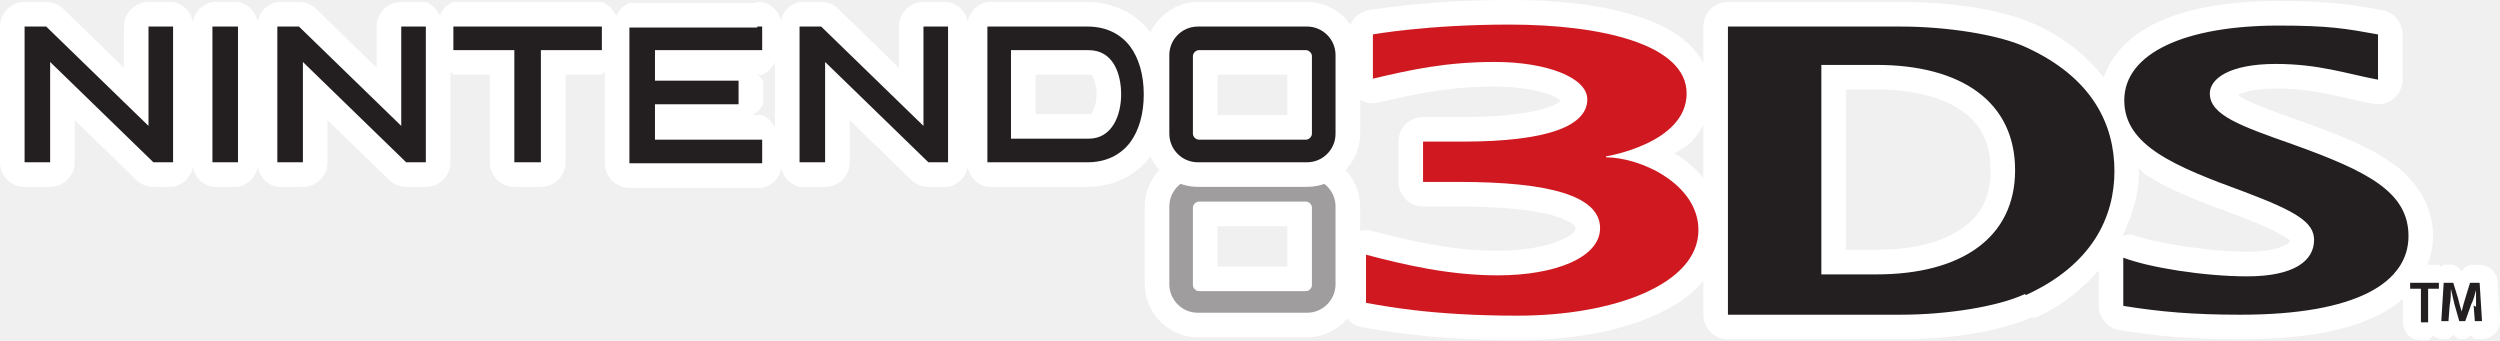
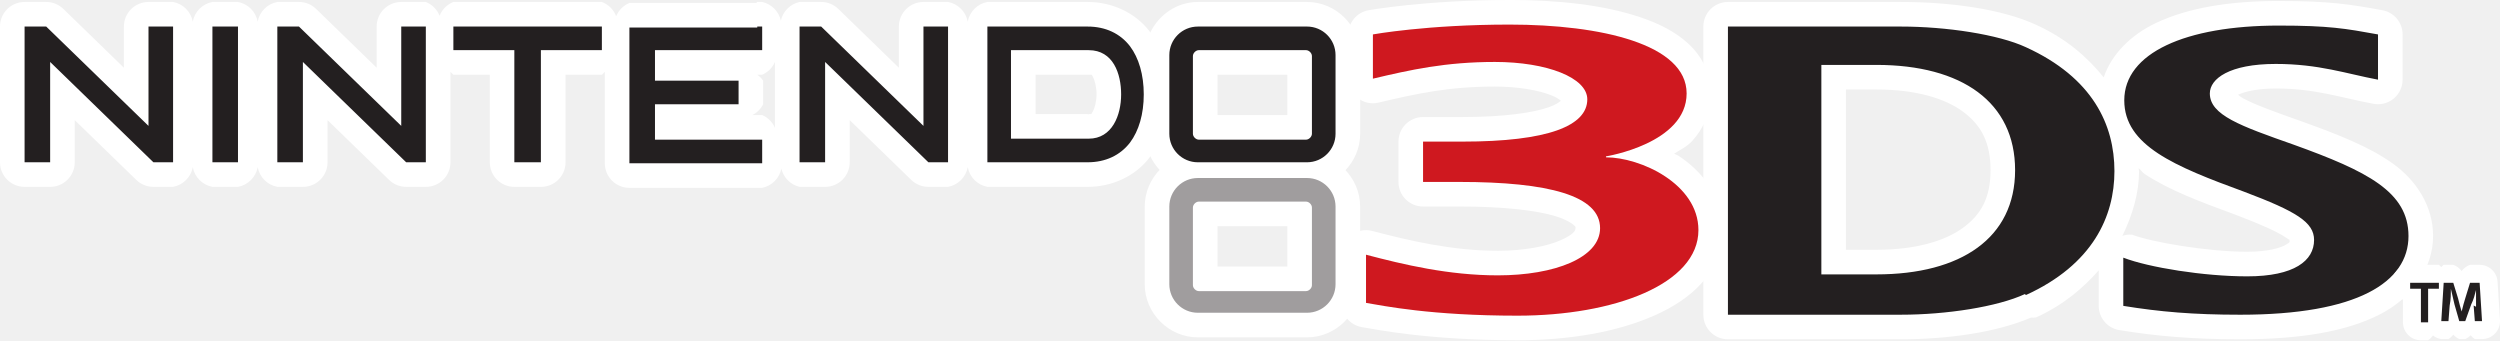
<svg xmlns="http://www.w3.org/2000/svg" width="208.674" height="28.402" version="1.1" id="svg4">
  <defs id="defs4" />
-   <g id="g4" transform="translate(-15.32812,-0.5351562)">
-     <g id="path1" style="opacity:1">
-       <path style="baseline-shift:baseline;display:inline;overflow:visible;vector-effect:none;fill:#ffffff;stroke-linecap:round;stroke-linejoin:round;paint-order:markers stroke fill;enable-background:accumulate;stop-color:#000000;stop-opacity:1" d="m 115.312,13.342 c -2.425,0 -4.434,2.009 -4.434,4.434 v 6.484 c 0,2.425 2.009,4.434 4.434,4.434 h 9.111 c 2.425,0 4.434,-2.009 4.434,-4.434 v -6.484 c 0,-2.425 -2.009,-4.434 -4.434,-4.434 z m 1.641,6.074 h 5.828 v 3.365 h -5.828 z" id="path5" />
-       <path style="baseline-shift:baseline;display:inline;overflow:visible;vector-effect:none;fill:#a09d9e;stroke-linecap:round;stroke-linejoin:round;paint-order:markers stroke fill;enable-background:accumulate;stop-color:#000000;stop-opacity:1" d="m 124.834,24.341 c 0,0.246 -0.246,0.493 -0.493,0.493 h -8.948 c -0.246,0 -0.493,-0.246 -0.493,-0.493 v -6.485 c 0,-0.246 0.246,-0.493 0.493,-0.493 h 8.948 c 0.246,0 0.493,0.246 0.493,0.493 z m -0.41,-8.948 -9.112,8.21e-4 c -1.313,0 -2.381,1.067 -2.381,2.381 v 6.485 c 0,1.313 1.067,2.381 2.381,2.381 h 9.112 c 1.313,0 2.381,-1.067 2.381,-2.381 v -6.485 c 0,-1.313 -1.067,-2.381 -2.381,-2.381" id="path6" />
-     </g>
-     <g id="path2" style="opacity:1">
-       <path style="baseline-shift:baseline;display:inline;overflow:visible;vector-effect:none;fill:#ffffff;stroke-linecap:round;stroke-linejoin:round;paint-order:markers stroke fill;enable-background:accumulate;stop-color:#000000;stop-opacity:1" d="m 205.527,0.617 c -4.101,0 -7.572,0.569 -10.248,1.84 -2.046,0.971 -3.687,2.566 -4.355,4.535 -1.359,-1.679 -3.113,-3.23 -5.629,-4.379 l -0.004,-0.002 C 182.387,1.264 178.018,0.699 174.006,0.699 H 159.559 A 2.052,2.052 0 0 0 157.506,2.752 V 26.805 a 2.052,2.052 0 0 0 2.053,2.051 h 14.447 c 3.872,0 7.962,-0.569 10.842,-1.811 a 2.052,2.052 0 0 0 0.436,-0.016 c 2.284,-1.041 3.899,-2.432 5.223,-3.926 v 2.961 a 2.052,2.052 0 0 0 1.723,2.025 c 3.127,0.507 6.072,0.766 10.098,0.766 5.074,0 8.854,-0.662 11.609,-2.059 2.755,-1.396 4.48,-3.875 4.48,-6.561 0,-2.485 -1.387,-4.632 -3.35,-6.039 -1.963,-1.407 -4.488,-2.401 -7.611,-3.525 a 2.052,2.052 0 0 0 -0.016,-0.006 c -2.215,-0.779 -3.92,-1.402 -4.852,-1.908 -0.27,-0.147 -0.318,-0.213 -0.447,-0.314 0.486,-0.233 1.489,-0.52 3.141,-0.52 3.301,0 5.34,0.749 8.16,1.277 a 2.052,2.052 0 0 0 2.43,-2.018 V 3.408 A 2.052,2.052 0 0 0 214.186,1.389 C 211.473,0.895 209.794,0.617 205.527,0.617 Z M 17.379,0.699 A 2.052,2.052 0 0 0 15.328,2.752 V 14.08 a 2.052,2.052 0 0 0 2.051,2.053 h 2.135 a 2.052,2.052 0 0 0 2.053,-2.053 V 10.562 l 5.137,4.99 a 2.052,2.052 0 0 0 1.43,0.58 h 1.643 a 2.052,2.052 0 0 0 1.643,-1.641 2.052,2.052 0 0 0 1.641,1.641 h 2.135 a 2.052,2.052 0 0 0 1.643,-1.641 2.052,2.052 0 0 0 1.641,1.641 h 2.135 a 2.052,2.052 0 0 0 2.053,-2.053 V 10.562 l 5.137,4.99 a 2.052,2.052 0 0 0 1.43,0.58 h 1.641 a 2.052,2.052 0 0 0 2.053,-2.053 V 6.527 a 2.052,2.052 0 0 0 0.246,0.246 h 3.037 v 7.307 a 2.052,2.052 0 0 0 2.053,2.053 h 2.217 a 2.052,2.052 0 0 0 2.053,-2.053 V 6.773 h 3.037 A 2.052,2.052 0 0 0 65.812,6.527 v 7.635 a 2.052,2.052 0 0 0 2.053,2.053 h 11.082 a 2.052,2.052 0 0 0 1.6,-1.602 2.052,2.052 0 0 0 1.52,1.52 h 2.135 a 2.052,2.052 0 0 0 2.051,-2.053 V 10.562 l 5.137,4.99 a 2.052,2.052 0 0 0 1.432,0.58 h 1.641 a 2.052,2.052 0 0 0 1.643,-1.643 2.052,2.052 0 0 0 1.641,1.643 h 8.373 c 2.01,0 3.95,-0.872 5.158,-2.443 a 2.052,2.052 0 0 0 0.014,-0.02 c 0.022,-0.029 0.028,-0.068 0.049,-0.098 0.717,1.494 2.224,2.561 3.975,2.561 h 9.111 c 2.425,0 4.434,-2.009 4.434,-4.434 V 5.133 c 0,-2.425 -2.009,-4.434 -4.434,-4.434 h -9.111 c -1.752,0 -3.26,1.065 -3.977,2.561 -0.021,-0.029 -0.025,-0.069 -0.047,-0.098 a 2.052,2.052 0 0 0 -0.008,-0.002 2.052,2.052 0 0 0 -0.006,-0.018 C 110.067,1.572 108.126,0.699 106.117,0.699 H 97.744 A 2.052,2.052 0 0 0 96.104,2.342 2.052,2.052 0 0 0 94.461,0.699 H 92.408 A 2.052,2.052 0 0 0 90.357,2.752 v 3.438 L 85.301,1.279 A 2.052,2.052 0 0 0 83.871,0.699 H 82.066 A 2.052,2.052 0 0 0 80.506,2.26 2.052,2.052 0 0 0 78.947,0.699 h -0.412 A 2.052,2.052 0 0 0 78.453,0.781 H 67.865 A 2.052,2.052 0 0 0 66.758,1.891 2.052,2.052 0 0 0 65.566,0.699 H 65.156 65.074 53.17 A 2.052,2.052 0 0 0 52.021,1.85 2.052,2.052 0 0 0 50.871,0.699 H 48.82 A 2.052,2.052 0 0 0 46.768,2.752 V 6.188 L 41.713,1.279 A 2.052,2.052 0 0 0 40.283,0.699 H 38.477 A 2.052,2.052 0 0 0 36.836,2.34 2.052,2.052 0 0 0 35.193,0.699 H 34.783 33.059 A 2.052,2.052 0 0 0 31.418,2.34 2.052,2.052 0 0 0 29.775,0.699 H 27.723 A 2.052,2.052 0 0 0 25.67,2.752 V 6.188 L 20.615,1.279 A 2.052,2.052 0 0 0 19.186,0.699 Z M 161.609,4.805 h 4.844 A 2.052,2.052 0 0 0 165.305,5.953 V 23.438 a 2.052,2.052 0 0 0 1.314,1.314 h -5.01 z m 17.131,0.406 c 2.032,0.292 3.865,0.679 4.826,1.125 a 2.052,2.052 0 0 0 0.014,0.008 c 5.007,2.282 6.188,5.257 6.188,8.475 0,3.111 -1.197,6.178 -6.145,8.451 a 2.052,2.052 0 0 0 -0.139,-0.051 c -1.029,0.478 -3.004,0.871 -5.16,1.16 1.164,-0.409 2.329,-0.82 3.273,-1.51 2.496,-1.821 3.982,-4.755 3.982,-8.133 0,-3.367 -1.452,-6.314 -3.938,-8.162 -0.834,-0.62 -1.889,-0.966 -2.902,-1.363 z m 20.619,0.27 c -0.902,0.731 -1.631,1.677 -1.631,2.854 0,0.933 0.398,1.88 0.955,2.537 0.557,0.657 1.221,1.099 1.945,1.492 1.449,0.787 3.232,1.396 5.449,2.176 3.024,1.089 5.298,2.064 6.596,2.994 1.3,0.932 1.637,1.495 1.637,2.703 0,1.172 -0.409,1.978 -2.23,2.9 -0.862,0.437 -2.095,0.805 -3.596,1.09 1.215,-0.873 2.051,-2.264 2.051,-3.662 0,-1.423 -0.979,-2.835 -2.188,-3.65 -1.209,-0.815 -2.749,-1.453 -4.969,-2.291 a 2.052,2.052 0 0 0 -0.018,-0.008 c -2.896,-1.06 -5.302,-2.021 -6.77,-2.988 -1.468,-0.967 -1.9,-1.589 -1.9,-2.719 0,-1.087 0.529,-1.879 2.348,-2.742 0.596,-0.283 1.492,-0.474 2.32,-0.686 z M 80.014,5.707 V 11.207 A 2.052,2.052 0 0 0 78.947,10.139 H 78.127 A 2.052,2.052 0 0 0 79.029,9.236 V 7.266 A 2.052,2.052 0 0 0 78.537,6.773 h 0.41 a 2.052,2.052 0 0 0 1.066,-1.066 z m 21.754,1.066 h 4.432 c 0.369,0 0.221,-0.039 0.361,0.197 0.14,0.236 0.297,0.844 0.297,1.445 0,0.569 -0.162,1.172 -0.316,1.426 -0.154,0.253 -0.041,0.215 -0.342,0.215 a 2.052,2.052 0 0 0 -0.041,0.041 2.052,2.052 0 0 0 -0.041,-0.041 h -4.35 z m 15.186,0 h 5.828 v 3.365 h -5.828 z m 52.455,1.232 h 2.545 c 3.272,0 5.724,0.734 7.24,1.861 1.516,1.127 2.283,2.572 2.283,4.869 0,2.287 -0.772,3.703 -2.299,4.816 -1.526,1.114 -3.989,1.834 -7.225,1.834 h -2.545 z m 24.428,6.564 c 0.186,0.141 0.302,0.356 0.496,0.484 2.083,1.372 4.684,2.34 7.617,3.414 l -0.019,-0.006 c 2.131,0.804 3.505,1.437 4.123,1.854 0.618,0.416 0.379,0.193 0.379,0.248 0,0.21 0.095,0.158 -0.32,0.408 -0.415,0.25 -1.469,0.578 -3.211,0.578 -3.332,0 -8.008,-0.809 -9.605,-1.424 a 2.052,2.052 0 0 0 -0.814,0.096 c 0.868,-1.779 1.391,-3.624 1.391,-5.404 0,-0.082 -0.034,-0.166 -0.035,-0.248 z" id="path7" />
-       <path style="baseline-shift:baseline;display:inline;overflow:visible;vector-effect:none;fill:#231f20;stroke-linecap:round;stroke-linejoin:round;paint-order:markers stroke fill;enable-background:accumulate;stop-color:#000000;stop-opacity:1" d="M 19.514,5.707 V 14.08 H 17.38 V 2.752 h 1.806 l 8.537,8.291 V 2.752 h 2.052 V 14.08 h -1.642 z m 21.097,0 V 14.08 H 38.477 V 2.752 h 1.806 l 8.537,8.291 V 2.752 h 2.052 V 14.08 h -1.642 z m 43.589,0 V 14.08 H 82.066 V 2.752 h 1.806 l 8.537,8.291 V 2.752 h 2.052 V 14.08 H 92.82 Z M 34.783,2.752 h 0.41 V 14.08 H 33.059 V 2.752 Z m 30.373,0 h 0.41 V 4.722 H 60.476 V 14.08 H 58.26 V 4.722 H 53.171 V 2.752 h 11.903 z m 13.381,0 h 0.41 v 1.97 h -8.948 v 2.545 h 6.978 v 1.97 h -6.978 v 2.955 h 8.948 v 1.97 H 67.864 V 2.834 H 78.536 Z M 106.118,12.11 H 99.715 V 4.722 h 6.485 c 2.052,0 2.709,1.97 2.709,3.694 0,1.724 -0.739,3.694 -2.709,3.694 m 3.448,-7.716 C 108.827,3.326 107.596,2.752 106.118,2.752 H 97.745 V 14.08 H 106.118 c 1.478,0 2.709,-0.575 3.53,-1.642 0.739,-0.985 1.149,-2.381 1.149,-4.022 0,-1.642 -0.41,-3.037 -1.149,-4.022 m 15.186,7.306 c 0,0.246 -0.246,0.493 -0.493,0.493 h -8.948 c -0.246,0 -0.493,-0.246 -0.493,-0.493 V 5.214 c 0,-0.246 0.246,-0.493 0.493,-0.493 h 8.948 c 0.246,0 0.493,0.246 0.493,0.493 z m -0.41,-8.948 h -9.112 c -1.313,0 -2.381,1.067 -2.381,2.381 v 6.567 c 0,1.313 1.067,2.381 2.381,2.381 h 9.112 c 1.313,0 2.381,-1.067 2.381,-2.381 V 5.132 c 0,-1.313 -1.067,-2.381 -2.381,-2.381 m 68.134,19.291 c 2.134,0.821 6.731,1.56 10.343,1.56 3.94,0 5.582,-1.313 5.582,-3.037 0,-1.478 -1.478,-2.381 -5.828,-4.022 -5.828,-2.134 -10.015,-3.858 -10.015,-7.634 0,-3.94 5.09,-6.239 12.888,-6.239 4.187,0 5.582,0.246 8.291,0.739 v 3.776 c -2.627,-0.493 -4.925,-1.313 -8.537,-1.313 -3.858,0 -5.5,1.231 -5.5,2.463 0,1.806 2.545,2.709 6.978,4.269 6.157,2.216 9.604,3.94 9.604,7.634 0,3.858 -4.269,6.567 -14.037,6.567 -3.94,0 -6.731,-0.246 -9.769,-0.739 z M 171.953,5.953 h -4.597 V 23.438 h 4.597 c 7.06,0 11.575,-3.037 11.575,-8.701 0,-5.664 -4.433,-8.784 -11.575,-8.784 m 12.395,19.127 c -2.298,1.067 -6.567,1.724 -10.343,1.724 H 159.558 V 2.752 h 14.448 c 3.776,0 8.127,0.657 10.425,1.724 5.582,2.545 7.388,6.485 7.388,10.343 0,3.776 -1.806,7.798 -7.388,10.343" id="path8" />
-     </g>
-     <g id="path3" style="opacity:1">
-       <path style="baseline-shift:baseline;display:inline;overflow:visible;vector-effect:none;fill:#ffffff;stroke-linecap:round;stroke-linejoin:round;paint-order:markers stroke fill;enable-background:accumulate;stop-color:#000000;stop-opacity:1" d="m 141.334,0.535 c -7.058,0 -11.777,0.854 -11.777,0.854 a 2.052,2.052 0 0 0 -1.686,2.02 v 3.693 a 2.052,2.052 0 0 0 2.525,1.998 c 3.102,-0.735 5.821,-1.34 9.707,-1.34 1.969,0 3.692,0.32 4.727,0.734 0.425,0.17 0.632,0.329 0.785,0.449 -0.139,0.124 -0.415,0.332 -1.014,0.543 -1.317,0.465 -3.762,0.818 -7.207,0.818 h -3.283 a 2.052,2.052 0 0 0 -2.053,2.051 v 3.367 a 2.052,2.052 0 0 0 2.053,2.051 h 3.037 c 3.63,0 6.431,0.312 8.057,0.82 0.813,0.254 1.304,0.558 1.488,0.732 0.184,0.174 0.141,0.116 0.141,0.254 0,0.182 -0.107,0.509 -1.258,1.016 -1.151,0.506 -3.058,0.873 -5.227,0.873 -3.803,0 -7.395,-0.845 -10.479,-1.656 a 2.052,2.052 0 0 0 -2.574,1.984 v 4.021 a 2.052,2.052 0 0 0 1.715,2.025 c 1.332,0.222 5.599,1.094 12.979,1.094 4.246,0 8.245,-0.662 11.396,-2.051 1.576,-0.695 2.956,-1.575 4.01,-2.754 1.053,-1.179 1.752,-2.725 1.752,-4.389 0,-2.788 -1.769,-4.92 -3.703,-6.197 -0.121,-0.08 -0.255,-0.105 -0.377,-0.18 0.512,-0.344 1.049,-0.564 1.504,-1.061 0.893,-0.975 1.59,-2.376 1.59,-3.973 0,-1.621 -0.79,-3.113 -1.893,-4.135 -1.103,-1.022 -2.482,-1.701 -4.029,-2.223 -3.094,-1.043 -6.942,-1.441 -10.906,-1.441 z m 5.545,4.473 c 1.522,0.205 2.932,0.48 4.051,0.857 1.193,0.402 2.076,0.903 2.551,1.344 0.475,0.44 0.578,0.694 0.578,1.125 0,0.497 -0.145,0.799 -0.514,1.201 -0.369,0.402 -0.988,0.816 -1.672,1.137 -1.367,0.642 -2.816,0.889 -2.816,0.889 a 2.052,2.052 0 0 0 -1.006,1.385 2.052,2.052 0 0 0 -0.725,0.725 2.052,2.052 0 0 0 0.115,0.115 2.052,2.052 0 0 0 -0.09,0.123 2.052,2.052 0 0 0 0.779,0.566 2.052,2.052 0 0 0 1.248,1.248 c 0.909,0 2.599,0.454 3.805,1.25 1.206,0.796 1.859,1.701 1.859,2.771 0,0.594 -0.185,1.069 -0.707,1.652 -0.522,0.584 -1.409,1.208 -2.604,1.734 -1.272,0.561 -2.898,0.98 -4.691,1.275 0.058,-0.024 0.132,-0.03 0.189,-0.055 1.927,-0.848 3.709,-2.491 3.709,-4.771 0,-1.216 -0.578,-2.433 -1.428,-3.236 -0.85,-0.803 -1.892,-1.296 -3.08,-1.668 -1.008,-0.315 -2.21,-0.503 -3.473,-0.662 1.097,-0.167 2.15,-0.352 3.01,-0.656 1.055,-0.373 1.973,-0.862 2.703,-1.619 0.73,-0.757 1.199,-1.851 1.199,-2.912 0,-1.089 -0.547,-2.064 -1.207,-2.713 -0.51,-0.502 -1.146,-0.802 -1.785,-1.105 z" id="path9" />
-       <path style="baseline-shift:baseline;display:inline;overflow:visible;vector-effect:none;fill:#cf181f;stroke-linecap:round;stroke-linejoin:round;paint-order:markers stroke fill;enable-background:accumulate;stop-color:#000000;stop-opacity:1" d="m 149.379,13.587 c 0,0 6.731,-1.067 6.731,-5.254 0,-4.104 -7.142,-5.746 -14.776,-5.746 -6.895,0 -11.41,0.821 -11.41,0.821 v 3.694 c 3.119,-0.739 6.075,-1.396 10.179,-1.396 4.351,0 7.716,1.313 7.716,3.119 0,2.216 -3.284,3.53 -10.425,3.53 h -3.284 v 3.366 h 3.037 c 7.47,0 11.739,1.149 11.739,3.858 0,2.463 -3.776,3.94 -8.537,3.94 -4.104,0 -7.881,-0.903 -11,-1.724 v 4.022 c 1.478,0.246 5.418,1.067 12.642,1.067 8.045,0 15.104,-2.627 15.104,-7.142 0,-3.858 -4.843,-6.075 -7.716,-6.075" id="path10" />
-     </g>
+   <path style="baseline-shift:baseline;display:inline;overflow:visible;vector-effect:none;fill:#ffffff;stroke-linecap:round;stroke-linejoin:round;paint-order:markers stroke fill;enable-background:accumulate;stop-color:#000000;stop-opacity:1" d="m 205.527,0.617 c -4.101,0 -7.572,0.569 -10.248,1.84 -2.046,0.971 -3.687,2.566 -4.355,4.535 -1.359,-1.679 -3.113,-3.23 -5.629,-4.379 l -0.004,-0.002 C 182.387,1.264 178.018,0.699 174.006,0.699 H 159.559 A 2.052,2.052 0 0 0 157.506,2.752 V 26.805 a 2.052,2.052 0 0 0 2.053,2.051 h 14.447 c 3.872,0 7.962,-0.569 10.842,-1.811 a 2.052,2.052 0 0 0 0.436,-0.016 c 2.284,-1.041 3.899,-2.432 5.223,-3.926 v 2.961 a 2.052,2.052 0 0 0 1.723,2.025 c 3.127,0.507 6.072,0.766 10.098,0.766 5.074,0 8.854,-0.662 11.609,-2.059 2.755,-1.396 4.48,-3.875 4.48,-6.561 0,-2.485 -1.387,-4.632 -3.35,-6.039 -1.963,-1.407 -4.488,-2.401 -7.611,-3.525 a 2.052,2.052 0 0 0 -0.016,-0.006 c -2.215,-0.779 -3.92,-1.402 -4.852,-1.908 -0.27,-0.147 -0.318,-0.213 -0.447,-0.314 0.486,-0.233 1.489,-0.52 3.141,-0.52 3.301,0 5.34,0.749 8.16,1.277 a 2.052,2.052 0 0 0 2.43,-2.018 V 3.408 A 2.052,2.052 0 0 0 214.186,1.389 C 211.473,0.895 209.794,0.617 205.527,0.617 Z M 17.379,0.699 A 2.052,2.052 0 0 0 15.328,2.752 V 14.08 a 2.052,2.052 0 0 0 2.051,2.053 h 2.135 a 2.052,2.052 0 0 0 2.053,-2.053 V 10.562 l 5.137,4.99 a 2.052,2.052 0 0 0 1.43,0.58 h 1.643 a 2.052,2.052 0 0 0 1.643,-1.641 2.052,2.052 0 0 0 1.641,1.641 h 2.135 a 2.052,2.052 0 0 0 1.643,-1.641 2.052,2.052 0 0 0 1.641,1.641 h 2.135 a 2.052,2.052 0 0 0 2.053,-2.053 V 10.562 l 5.137,4.99 a 2.052,2.052 0 0 0 1.43,0.58 h 1.641 a 2.052,2.052 0 0 0 2.053,-2.053 V 6.527 a 2.052,2.052 0 0 0 0.246,0.246 h 3.037 v 7.307 a 2.052,2.052 0 0 0 2.053,2.053 h 2.217 a 2.052,2.052 0 0 0 2.053,-2.053 V 6.773 h 3.037 A 2.052,2.052 0 0 0 65.812,6.527 v 7.635 a 2.052,2.052 0 0 0 2.053,2.053 h 11.082 a 2.052,2.052 0 0 0 1.6,-1.602 2.052,2.052 0 0 0 1.52,1.52 h 2.135 a 2.052,2.052 0 0 0 2.051,-2.053 V 10.562 l 5.137,4.99 a 2.052,2.052 0 0 0 1.432,0.58 h 1.641 a 2.052,2.052 0 0 0 1.643,-1.643 2.052,2.052 0 0 0 1.641,1.643 h 8.373 c 2.01,0 3.95,-0.872 5.158,-2.443 a 2.052,2.052 0 0 0 0.014,-0.02 c 0.022,-0.029 0.028,-0.068 0.049,-0.098 0.717,1.494 2.224,2.561 3.975,2.561 h 9.111 c 2.425,0 4.434,-2.009 4.434,-4.434 V 5.133 c 0,-2.425 -2.009,-4.434 -4.434,-4.434 h -9.111 c -1.752,0 -3.26,1.065 -3.977,2.561 -0.021,-0.029 -0.025,-0.069 -0.047,-0.098 a 2.052,2.052 0 0 0 -0.008,-0.002 2.052,2.052 0 0 0 -0.006,-0.018 C 110.067,1.572 108.126,0.699 106.117,0.699 H 97.744 A 2.052,2.052 0 0 0 96.104,2.342 2.052,2.052 0 0 0 94.461,0.699 H 92.408 A 2.052,2.052 0 0 0 90.357,2.752 v 3.438 L 85.301,1.279 A 2.052,2.052 0 0 0 83.871,0.699 H 82.066 A 2.052,2.052 0 0 0 80.506,2.26 2.052,2.052 0 0 0 78.947,0.699 h -0.412 A 2.052,2.052 0 0 0 78.453,0.781 H 67.865 A 2.052,2.052 0 0 0 66.758,1.891 2.052,2.052 0 0 0 65.566,0.699 H 65.156 65.074 53.17 A 2.052,2.052 0 0 0 52.021,1.85 2.052,2.052 0 0 0 50.871,0.699 H 48.82 A 2.052,2.052 0 0 0 46.768,2.752 V 6.188 L 41.713,1.279 A 2.052,2.052 0 0 0 40.283,0.699 H 38.477 A 2.052,2.052 0 0 0 36.836,2.34 2.052,2.052 0 0 0 35.193,0.699 H 34.783 33.059 A 2.052,2.052 0 0 0 31.418,2.34 2.052,2.052 0 0 0 29.775,0.699 H 27.723 A 2.052,2.052 0 0 0 25.67,2.752 V 6.188 L 20.615,1.279 A 2.052,2.052 0 0 0 19.186,0.699 Z M 161.609,4.805 h 4.844 A 2.052,2.052 0 0 0 165.305,5.953 V 23.438 a 2.052,2.052 0 0 0 1.314,1.314 h -5.01 z m 17.131,0.406 c 2.032,0.292 3.865,0.679 4.826,1.125 a 2.052,2.052 0 0 0 0.014,0.008 c 5.007,2.282 6.188,5.257 6.188,8.475 0,3.111 -1.197,6.178 -6.145,8.451 a 2.052,2.052 0 0 0 -0.139,-0.051 c -1.029,0.478 -3.004,0.871 -5.16,1.16 1.164,-0.409 2.329,-0.82 3.273,-1.51 2.496,-1.821 3.982,-4.755 3.982,-8.133 0,-3.367 -1.452,-6.314 -3.938,-8.162 -0.834,-0.62 -1.889,-0.966 -2.902,-1.363 z m 20.619,0.27 c -0.902,0.731 -1.631,1.677 -1.631,2.854 0,0.933 0.398,1.88 0.955,2.537 0.557,0.657 1.221,1.099 1.945,1.492 1.449,0.787 3.232,1.396 5.449,2.176 3.024,1.089 5.298,2.064 6.596,2.994 1.3,0.932 1.637,1.495 1.637,2.703 0,1.172 -0.409,1.978 -2.23,2.9 -0.862,0.437 -2.095,0.805 -3.596,1.09 1.215,-0.873 2.051,-2.264 2.051,-3.662 0,-1.423 -0.979,-2.835 -2.188,-3.65 -1.209,-0.815 -2.749,-1.453 -4.969,-2.291 a 2.052,2.052 0 0 0 -0.018,-0.008 c -2.896,-1.06 -5.302,-2.021 -6.77,-2.988 -1.468,-0.967 -1.9,-1.589 -1.9,-2.719 0,-1.087 0.529,-1.879 2.348,-2.742 0.596,-0.283 1.492,-0.474 2.32,-0.686 z M 80.014,5.707 V 11.207 A 2.052,2.052 0 0 0 78.947,10.139 H 78.127 A 2.052,2.052 0 0 0 79.029,9.236 V 7.266 A 2.052,2.052 0 0 0 78.537,6.773 h 0.41 a 2.052,2.052 0 0 0 1.066,-1.066 z m 21.754,1.066 h 4.432 c 0.369,0 0.221,-0.039 0.361,0.197 0.14,0.236 0.297,0.844 0.297,1.445 0,0.569 -0.162,1.172 -0.316,1.426 -0.154,0.253 -0.041,0.215 -0.342,0.215 a 2.052,2.052 0 0 0 -0.041,0.041 2.052,2.052 0 0 0 -0.041,-0.041 h -4.35 z m 15.186,0 h 5.828 v 3.365 h -5.828 z m 52.455,1.232 h 2.545 c 3.272,0 5.724,0.734 7.24,1.861 1.516,1.127 2.283,2.572 2.283,4.869 0,2.287 -0.772,3.703 -2.299,4.816 -1.526,1.114 -3.989,1.834 -7.225,1.834 h -2.545 z m 24.428,6.564 c 0.186,0.141 0.302,0.356 0.496,0.484 2.083,1.372 4.684,2.34 7.617,3.414 l -0.019,-0.006 c 2.131,0.804 3.505,1.437 4.123,1.854 0.618,0.416 0.379,0.193 0.379,0.248 0,0.21 0.095,0.158 -0.32,0.408 -0.415,0.25 -1.469,0.578 -3.211,0.578 -3.332,0 -8.008,-0.809 -9.605,-1.424 a 2.052,2.052 0 0 0 -0.814,0.096 c 0.868,-1.779 1.391,-3.624 1.391,-5.404 0,-0.082 -0.034,-0.166 -0.035,-0.248 z" id="path7" transform="translate(-15.32812,-0.5351562)" />
+   <path style="baseline-shift:baseline;display:inline;overflow:visible;vector-effect:none;fill:#ffffff;stroke-linecap:round;stroke-linejoin:round;paint-order:markers stroke fill;enable-background:accumulate;stop-color:#000000;stop-opacity:1" d="m 115.312,13.342 c -2.425,0 -4.434,2.009 -4.434,4.434 v 6.484 c 0,2.425 2.009,4.434 4.434,4.434 h 9.111 c 2.425,0 4.434,-2.009 4.434,-4.434 v -6.484 c 0,-2.425 -2.009,-4.434 -4.434,-4.434 z m 1.641,6.074 h 5.828 v 3.365 h -5.828 z" id="path5" transform="translate(-15.32812,-0.5351562)" />
+   <path style="baseline-shift:baseline;display:inline;overflow:visible;vector-effect:none;fill:#231f20;stroke-linecap:round;stroke-linejoin:round;paint-order:markers stroke fill;enable-background:accumulate;stop-color:#000000;stop-opacity:1" d="M 19.514,5.707 V 14.08 H 17.38 V 2.752 h 1.806 l 8.537,8.291 V 2.752 h 2.052 V 14.08 h -1.642 z m 21.097,0 V 14.08 H 38.477 V 2.752 h 1.806 l 8.537,8.291 V 2.752 h 2.052 V 14.08 h -1.642 z m 43.589,0 V 14.08 H 82.066 V 2.752 h 1.806 l 8.537,8.291 V 2.752 h 2.052 V 14.08 H 92.82 Z M 34.783,2.752 h 0.41 V 14.08 H 33.059 V 2.752 Z m 30.373,0 h 0.41 V 4.722 H 60.476 V 14.08 H 58.26 V 4.722 H 53.171 V 2.752 h 11.903 z m 13.381,0 h 0.41 v 1.97 h -8.948 v 2.545 h 6.978 v 1.97 h -6.978 v 2.955 h 8.948 v 1.97 H 67.864 V 2.834 H 78.536 Z M 106.118,12.11 H 99.715 V 4.722 h 6.485 c 2.052,0 2.709,1.97 2.709,3.694 0,1.724 -0.739,3.694 -2.709,3.694 m 3.448,-7.716 C 108.827,3.326 107.596,2.752 106.118,2.752 H 97.745 V 14.08 H 106.118 c 1.478,0 2.709,-0.575 3.53,-1.642 0.739,-0.985 1.149,-2.381 1.149,-4.022 0,-1.642 -0.41,-3.037 -1.149,-4.022 m 15.186,7.306 c 0,0.246 -0.246,0.493 -0.493,0.493 h -8.948 c -0.246,0 -0.493,-0.246 -0.493,-0.493 V 5.214 c 0,-0.246 0.246,-0.493 0.493,-0.493 h 8.948 c 0.246,0 0.493,0.246 0.493,0.493 z m -0.41,-8.948 h -9.112 c -1.313,0 -2.381,1.067 -2.381,2.381 v 6.567 c 0,1.313 1.067,2.381 2.381,2.381 h 9.112 c 1.313,0 2.381,-1.067 2.381,-2.381 V 5.132 c 0,-1.313 -1.067,-2.381 -2.381,-2.381 m 68.134,19.291 c 2.134,0.821 6.731,1.56 10.343,1.56 3.94,0 5.582,-1.313 5.582,-3.037 0,-1.478 -1.478,-2.381 -5.828,-4.022 -5.828,-2.134 -10.015,-3.858 -10.015,-7.634 0,-3.94 5.09,-6.239 12.888,-6.239 4.187,0 5.582,0.246 8.291,0.739 v 3.776 c -2.627,-0.493 -4.925,-1.313 -8.537,-1.313 -3.858,0 -5.5,1.231 -5.5,2.463 0,1.806 2.545,2.709 6.978,4.269 6.157,2.216 9.604,3.94 9.604,7.634 0,3.858 -4.269,6.567 -14.037,6.567 -3.94,0 -6.731,-0.246 -9.769,-0.739 z M 171.953,5.953 h -4.597 V 23.438 h 4.597 c 7.06,0 11.575,-3.037 11.575,-8.701 0,-5.664 -4.433,-8.784 -11.575,-8.784 m 12.395,19.127 c -2.298,1.067 -6.567,1.724 -10.343,1.724 H 159.558 V 2.752 h 14.448 c 3.776,0 8.127,0.657 10.425,1.724 5.582,2.545 7.388,6.485 7.388,10.343 0,3.776 -1.806,7.798 -7.388,10.343" id="path8" transform="translate(-15.32812,-0.5351562)" />
+   <path style="baseline-shift:baseline;display:inline;overflow:visible;vector-effect:none;fill:#a09d9e;stroke-linecap:round;stroke-linejoin:round;paint-order:markers stroke fill;enable-background:accumulate;stop-color:#000000;stop-opacity:1" d="m 124.834,24.341 c 0,0.246 -0.246,0.493 -0.493,0.493 h -8.948 c -0.246,0 -0.493,-0.246 -0.493,-0.493 v -6.485 c 0,-0.246 0.246,-0.493 0.493,-0.493 h 8.948 c 0.246,0 0.493,0.246 0.493,0.493 z m -0.41,-8.948 -9.112,8.21e-4 c -1.313,0 -2.381,1.067 -2.381,2.381 v 6.485 c 0,1.313 1.067,2.381 2.381,2.381 h 9.112 c 1.313,0 2.381,-1.067 2.381,-2.381 v -6.485 c 0,-1.313 -1.067,-2.381 -2.381,-2.381" id="path6" transform="translate(-15.32812,-0.5351562)" />
+   <g id="path1" transform="translate(-15.32812,-0.5351562)" />
+   <g id="path2" transform="translate(-15.32812,-0.5351562)" />
+   <g id="path3" transform="translate(-15.32812,-0.5351562)">
+     <path style="baseline-shift:baseline;display:inline;overflow:visible;vector-effect:none;fill:#ffffff;stroke-linecap:round;stroke-linejoin:round;paint-order:markers stroke fill;enable-background:accumulate;stop-color:#000000;stop-opacity:1" d="m 141.334,0.535 c -7.058,0 -11.777,0.854 -11.777,0.854 a 2.052,2.052 0 0 0 -1.686,2.02 v 3.693 a 2.052,2.052 0 0 0 2.525,1.998 c 3.102,-0.735 5.821,-1.34 9.707,-1.34 1.969,0 3.692,0.32 4.727,0.734 0.425,0.17 0.632,0.329 0.785,0.449 -0.139,0.124 -0.415,0.332 -1.014,0.543 -1.317,0.465 -3.762,0.818 -7.207,0.818 h -3.283 a 2.052,2.052 0 0 0 -2.053,2.051 v 3.367 a 2.052,2.052 0 0 0 2.053,2.051 h 3.037 c 3.63,0 6.431,0.312 8.057,0.82 0.813,0.254 1.304,0.558 1.488,0.732 0.184,0.174 0.141,0.116 0.141,0.254 0,0.182 -0.107,0.509 -1.258,1.016 -1.151,0.506 -3.058,0.873 -5.227,0.873 -3.803,0 -7.395,-0.845 -10.479,-1.656 a 2.052,2.052 0 0 0 -2.574,1.984 v 4.021 a 2.052,2.052 0 0 0 1.715,2.025 c 1.332,0.222 5.599,1.094 12.979,1.094 4.246,0 8.245,-0.662 11.396,-2.051 1.576,-0.695 2.956,-1.575 4.01,-2.754 1.053,-1.179 1.752,-2.725 1.752,-4.389 0,-2.788 -1.769,-4.92 -3.703,-6.197 -0.121,-0.08 -0.255,-0.105 -0.377,-0.18 0.512,-0.344 1.049,-0.564 1.504,-1.061 0.893,-0.975 1.59,-2.376 1.59,-3.973 0,-1.621 -0.79,-3.113 -1.893,-4.135 -1.103,-1.022 -2.482,-1.701 -4.029,-2.223 -3.094,-1.043 -6.942,-1.441 -10.906,-1.441 z m 5.545,4.473 c 1.522,0.205 2.932,0.48 4.051,0.857 1.193,0.402 2.076,0.903 2.551,1.344 0.475,0.44 0.578,0.694 0.578,1.125 0,0.497 -0.145,0.799 -0.514,1.201 -0.369,0.402 -0.988,0.816 -1.672,1.137 -1.367,0.642 -2.816,0.889 -2.816,0.889 a 2.052,2.052 0 0 0 -1.006,1.385 2.052,2.052 0 0 0 -0.725,0.725 2.052,2.052 0 0 0 0.115,0.115 2.052,2.052 0 0 0 -0.09,0.123 2.052,2.052 0 0 0 0.779,0.566 2.052,2.052 0 0 0 1.248,1.248 c 0.909,0 2.599,0.454 3.805,1.25 1.206,0.796 1.859,1.701 1.859,2.771 0,0.594 -0.185,1.069 -0.707,1.652 -0.522,0.584 -1.409,1.208 -2.604,1.734 -1.272,0.561 -2.898,0.98 -4.691,1.275 0.058,-0.024 0.132,-0.03 0.189,-0.055 1.927,-0.848 3.709,-2.491 3.709,-4.771 0,-1.216 -0.578,-2.433 -1.428,-3.236 -0.85,-0.803 -1.892,-1.296 -3.08,-1.668 -1.008,-0.315 -2.21,-0.503 -3.473,-0.662 1.097,-0.167 2.15,-0.352 3.01,-0.656 1.055,-0.373 1.973,-0.862 2.703,-1.619 0.73,-0.757 1.199,-1.851 1.199,-2.912 0,-1.089 -0.547,-2.064 -1.207,-2.713 -0.51,-0.502 -1.146,-0.802 -1.785,-1.105 z" id="path9" />
+     <path style="baseline-shift:baseline;display:inline;overflow:visible;vector-effect:none;fill:#cf181f;stroke-linecap:round;stroke-linejoin:round;paint-order:markers stroke fill;enable-background:accumulate;stop-color:#000000;stop-opacity:1" d="m 149.379,13.587 c 0,0 6.731,-1.067 6.731,-5.254 0,-4.104 -7.142,-5.746 -14.776,-5.746 -6.895,0 -11.41,0.821 -11.41,0.821 v 3.694 c 3.119,-0.739 6.075,-1.396 10.179,-1.396 4.351,0 7.716,1.313 7.716,3.119 0,2.216 -3.284,3.53 -10.425,3.53 h -3.284 v 3.366 h 3.037 c 7.47,0 11.739,1.149 11.739,3.858 0,2.463 -3.776,3.94 -8.537,3.94 -4.104,0 -7.881,-0.903 -11,-1.724 v 4.022 c 1.478,0.246 5.418,1.067 12.642,1.067 8.045,0 15.104,-2.627 15.104,-7.142 0,-3.858 -4.843,-6.075 -7.716,-6.075" id="path10" />
  </g>
  <g id="path4" style="opacity:1" transform="translate(-4.00063,5.664e-5)">
    <path style="baseline-shift:baseline;display:inline;overflow:visible;vector-effect:none;fill:#ffffff;stroke-linecap:round;stroke-linejoin:round;paint-order:markers stroke fill;enable-background:accumulate;stop-color:#000000;stop-opacity:1" d="m 205.174,22.104 a 1.5,1.5 0 0 0 -1.5,1.5 v 0.5 a 1.5,1.5 0 0 0 0.9,0.9 v 1.898 a 1.5,1.5 0 0 0 1.5,1.5 h 0.6 A 1.5,1.5 0 0 0 207.076,28 a 1.5,1.5 0 0 0 0.697,0.303 h 0.6 a 1.5,1.5 0 0 0 0.404,-0.375 1.5,1.5 0 0 0 0.496,0.375 h 0.5 a 1.5,1.5 0 0 0 0.455,-0.32 1.5,1.5 0 0 0 0.346,0.32 h 0.6 a 1.5,1.5 0 0 0 1.498,-1.594 l -0.201,-3.199 a 1.5,1.5 0 0 0 -1.496,-1.406 h -0.801 a 1.5,1.5 0 0 0 -0.701,0.518 1.5,1.5 0 0 0 -0.699,-0.518 h -0.799 a 1.5,1.5 0 0 0 -0.207,0.193 1.5,1.5 0 0 0 -0.193,-0.193 z" id="path11" />
    <path style="baseline-shift:baseline;display:inline;overflow:visible;vector-effect:none;fill:#231f20;stroke-linecap:round;stroke-linejoin:round;paint-order:markers stroke fill;enable-background:accumulate;stop-color:#000000;stop-opacity:1" d="m 206.074,24.103 h -0.9 v -0.5 h 2.4 v 0.5 h -0.9 v 2.8 h -0.6 z m 4.6,1.5 v -1.4 c -0.1,0.4 -0.2,0.8 -0.4,1.2 l -0.5,1.4 h -0.5 l -0.4,-1.4 c -0.1,-0.4 -0.2,-0.9 -0.3,-1.3 0,0.4 0,0.9 -0.1,1.4 l -0.1,1.3 h -0.6 l 0.2,-3.2 h 0.8 l 0.4,1.3 c 0.1,0.4 0.2,0.8 0.3,1.1 0.1,-0.4 0.2,-0.8 0.3,-1.1 l 0.4,-1.3 h 0.8 l 0.2,3.2 h -0.6 l -0.1,-1.3 z" id="path12" />
  </g>
</svg>
